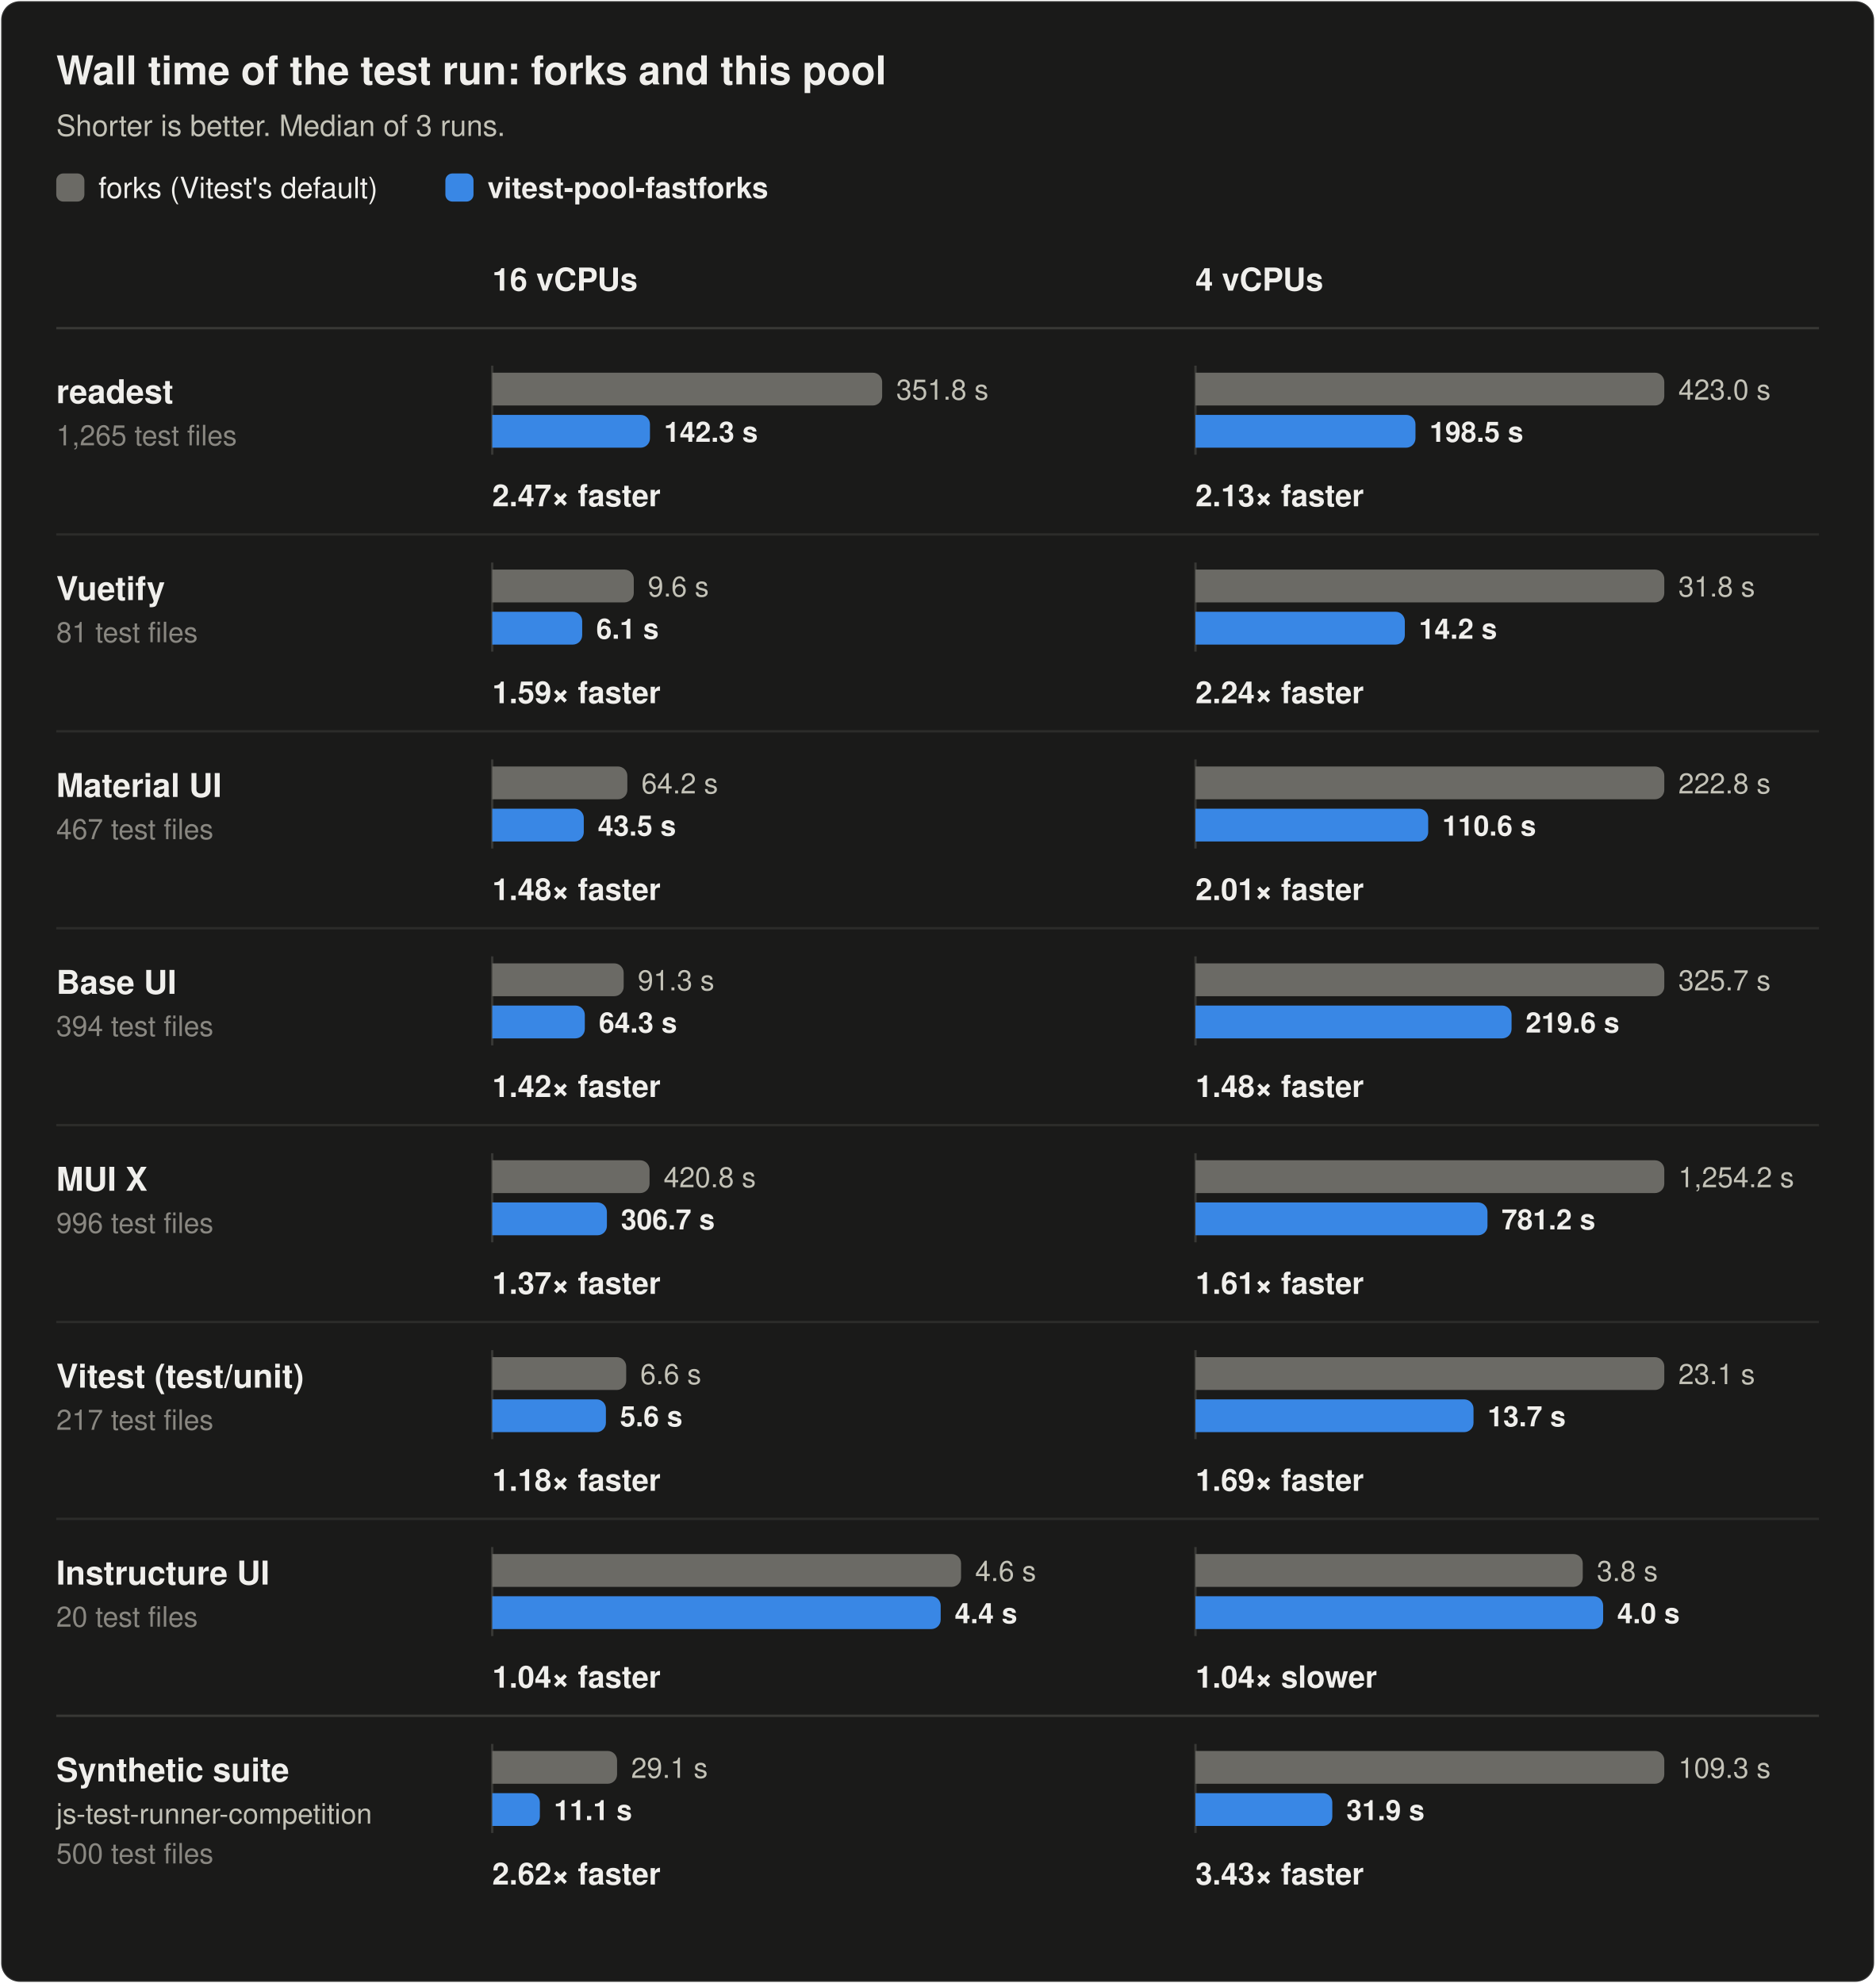
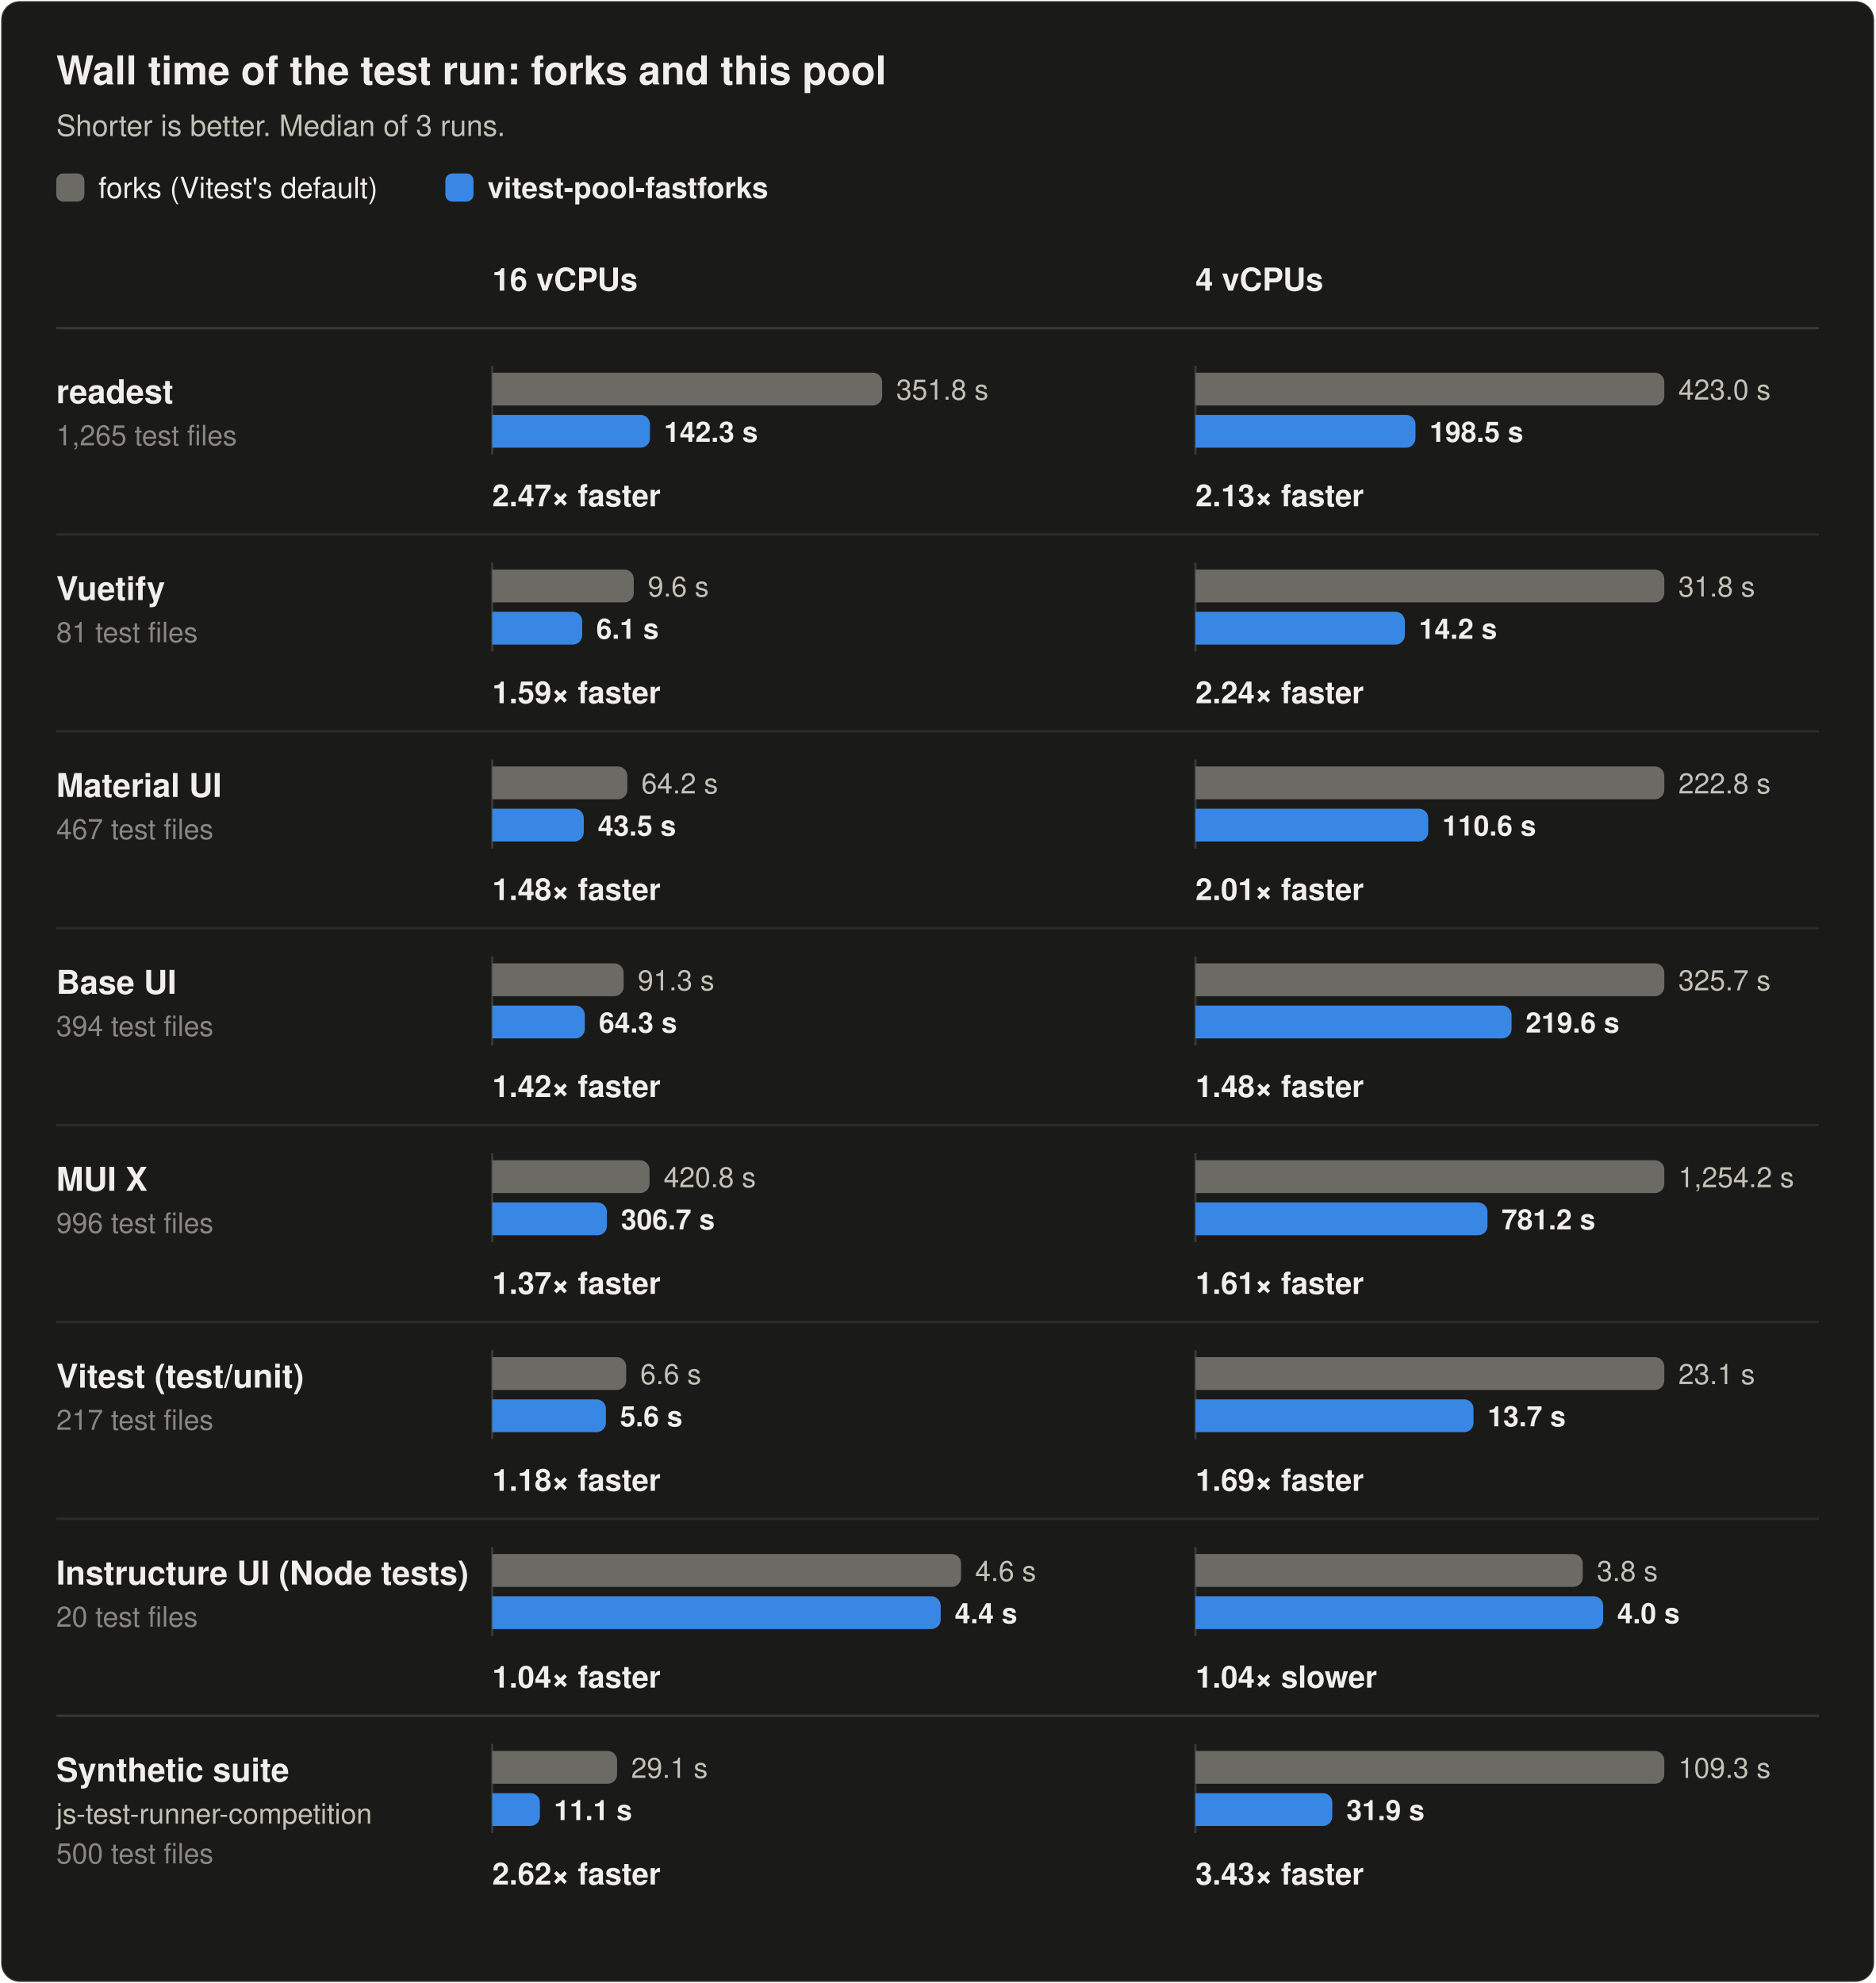
<svg xmlns="http://www.w3.org/2000/svg" width="800" height="846" viewBox="0 0 800 846" role="img" font-family="system-ui, -apple-system, &quot;Segoe UI&quot;, Helvetica, Arial, sans-serif">
  <rect x="0.5" y="0.5" width="799" height="845" rx="8" fill="#1a1a19" stroke="rgba(255,255,255,0.10)" />
  <text x="24" y="36" font-size="17" font-weight="600" fill="#f0efec" text-anchor="start">Wall time of the test run: forks and this pool</text>
  <text x="24" y="58" font-size="12.5" font-weight="400" fill="#c3c2b7" text-anchor="start">Shorter is better. Median of 3 runs.</text>
  <rect x="24" y="74" width="12" height="12" rx="3" fill="#6b6a65" />
  <text x="42" y="84.5" font-size="12.5" font-weight="400" fill="#f0efec" text-anchor="start">forks (Vitest's default)</text>
  <rect x="190" y="74" width="12" height="12" rx="3" fill="#3987e5" />
  <text x="208" y="84.5" font-size="12.5" font-weight="600" fill="#f0efec" text-anchor="start">vitest-pool-fastforks</text>
  <text x="210" y="124" font-size="13.5" font-weight="600" fill="#f0efec" text-anchor="start">16 vCPUs</text>
  <text x="510" y="124" font-size="13.5" font-weight="600" fill="#f0efec" text-anchor="start">4 vCPUs</text>
  <line x1="24" x2="776" y1="140" y2="140" stroke="#383835" />
  <text x="24" y="172" font-size="14" font-weight="600" fill="#f0efec" text-anchor="start">readest</text>
  <text x="24" y="190" font-size="12" font-weight="400" fill="#898781" text-anchor="start">1,265 test files</text>
  <line x1="210" x2="210" y1="156" y2="194" stroke="#383835" />
  <path fill="#6b6a65" d="M210 159H372.336A4 4 0 0 1 376.336 163V169A4 4 0 0 1 372.336 173H210Z" />
  <text x="382.336" y="170.5" font-size="12" font-weight="400" fill="#c3c2b7" text-anchor="start">351.8 s</text>
  <path fill="#3987e5" d="M210 177H273.281A4 4 0 0 1 277.281 181V187A4 4 0 0 1 273.281 191H210Z" />
  <text x="283.281" y="188.5" font-size="12" font-weight="600" fill="#f0efec" text-anchor="start">142.3 s</text>
  <text x="210" y="216" font-size="13" font-weight="600" fill="#f0efec" text-anchor="start">2.47× faster</text>
  <line x1="510" x2="510" y1="156" y2="194" stroke="#383835" />
  <path fill="#6b6a65" d="M510 159H706A4 4 0 0 1 710 163V169A4 4 0 0 1 706 173H510Z" />
  <text x="716" y="170.5" font-size="12" font-weight="400" fill="#c3c2b7" text-anchor="start">423.0 s</text>
  <path fill="#3987e5" d="M510 177H599.853A4 4 0 0 1 603.853 181V187A4 4 0 0 1 599.853 191H510Z" />
  <text x="609.853" y="188.5" font-size="12" font-weight="600" fill="#f0efec" text-anchor="start">198.5 s</text>
  <text x="510" y="216" font-size="13" font-weight="600" fill="#f0efec" text-anchor="start">2.13× faster</text>
  <line x1="24" x2="776" y1="228" y2="228" stroke="#2c2c2a" />
  <text x="24" y="256" font-size="14" font-weight="600" fill="#f0efec" text-anchor="start">Vuetify</text>
  <text x="24" y="274" font-size="12" font-weight="400" fill="#898781" text-anchor="start">81 test files</text>
  <line x1="210" x2="210" y1="240" y2="278" stroke="#383835" />
  <path fill="#6b6a65" d="M210 243H266.377A4 4 0 0 1 270.377 247V253A4 4 0 0 1 266.377 257H210Z" />
  <text x="276.377" y="254.5" font-size="12" font-weight="400" fill="#c3c2b7" text-anchor="start">9.6 s</text>
  <path fill="#3987e5" d="M210 261H244.365A4 4 0 0 1 248.365 265V271A4 4 0 0 1 244.365 275H210Z" />
  <text x="254.365" y="272.5" font-size="12" font-weight="600" fill="#f0efec" text-anchor="start">6.1 s</text>
  <text x="210" y="300" font-size="13" font-weight="600" fill="#f0efec" text-anchor="start">1.59× faster</text>
  <line x1="510" x2="510" y1="240" y2="278" stroke="#383835" />
  <path fill="#6b6a65" d="M510 243H706A4 4 0 0 1 710 247V253A4 4 0 0 1 706 257H510Z" />
  <text x="716" y="254.5" font-size="12" font-weight="400" fill="#c3c2b7" text-anchor="start">31.8 s</text>
  <path fill="#3987e5" d="M510 261H595.308A4 4 0 0 1 599.308 265V271A4 4 0 0 1 595.308 275H510Z" />
  <text x="605.308" y="272.5" font-size="12" font-weight="600" fill="#f0efec" text-anchor="start">14.2 s</text>
  <text x="510" y="300" font-size="13" font-weight="600" fill="#f0efec" text-anchor="start">2.24× faster</text>
  <line x1="24" x2="776" y1="312" y2="312" stroke="#2c2c2a" />
  <text x="24" y="340" font-size="14" font-weight="600" fill="#f0efec" text-anchor="start">Material UI</text>
  <text x="24" y="358" font-size="12" font-weight="400" fill="#898781" text-anchor="start">467 test files</text>
  <line x1="210" x2="210" y1="324" y2="362" stroke="#383835" />
  <path fill="#6b6a65" d="M210 327H263.63A4 4 0 0 1 267.63 331V337A4 4 0 0 1 263.63 341H210Z" />
  <text x="273.63" y="338.5" font-size="12" font-weight="400" fill="#c3c2b7" text-anchor="start">64.2 s</text>
  <path fill="#3987e5" d="M210 345H245.048A4 4 0 0 1 249.048 349V355A4 4 0 0 1 245.048 359H210Z" />
  <text x="255.048" y="356.5" font-size="12" font-weight="600" fill="#f0efec" text-anchor="start">43.5 s</text>
  <text x="210" y="384" font-size="13" font-weight="600" fill="#f0efec" text-anchor="start">1.48× faster</text>
  <line x1="510" x2="510" y1="324" y2="362" stroke="#383835" />
  <path fill="#6b6a65" d="M510 327H706A4 4 0 0 1 710 331V337A4 4 0 0 1 706 341H510Z" />
  <text x="716" y="338.5" font-size="12" font-weight="400" fill="#c3c2b7" text-anchor="start">222.8 s</text>
  <path fill="#3987e5" d="M510 345H605.282A4 4 0 0 1 609.282 349V355A4 4 0 0 1 605.282 359H510Z" />
  <text x="615.282" y="356.5" font-size="12" font-weight="600" fill="#f0efec" text-anchor="start">110.6 s</text>
  <text x="510" y="384" font-size="13" font-weight="600" fill="#f0efec" text-anchor="start">2.01× faster</text>
  <line x1="24" x2="776" y1="396" y2="396" stroke="#2c2c2a" />
  <text x="24" y="424" font-size="14" font-weight="600" fill="#f0efec" text-anchor="start">Base UI</text>
  <text x="24" y="442" font-size="12" font-weight="400" fill="#898781" text-anchor="start">394 test files</text>
  <line x1="210" x2="210" y1="408" y2="446" stroke="#383835" />
  <path fill="#6b6a65" d="M210 411H262.064A4 4 0 0 1 266.064 415V421A4 4 0 0 1 262.064 425H210Z" />
  <text x="272.064" y="422.5" font-size="12" font-weight="400" fill="#c3c2b7" text-anchor="start">91.3 s</text>
  <path fill="#3987e5" d="M210 429H245.484A4 4 0 0 1 249.484 433V439A4 4 0 0 1 245.484 443H210Z" />
  <text x="255.484" y="440.5" font-size="12" font-weight="600" fill="#f0efec" text-anchor="start">64.3 s</text>
  <text x="210" y="468" font-size="13" font-weight="600" fill="#f0efec" text-anchor="start">1.42× faster</text>
  <line x1="510" x2="510" y1="408" y2="446" stroke="#383835" />
  <path fill="#6b6a65" d="M510 411H706A4 4 0 0 1 710 415V421A4 4 0 0 1 706 425H510Z" />
  <text x="716" y="422.5" font-size="12" font-weight="400" fill="#c3c2b7" text-anchor="start">325.7 s</text>
  <path fill="#3987e5" d="M510 429H640.848A4 4 0 0 1 644.848 433V439A4 4 0 0 1 640.848 443H510Z" />
  <text x="650.848" y="440.5" font-size="12" font-weight="600" fill="#f0efec" text-anchor="start">219.6 s</text>
  <text x="510" y="468" font-size="13" font-weight="600" fill="#f0efec" text-anchor="start">1.48× faster</text>
  <line x1="24" x2="776" y1="480" y2="480" stroke="#2c2c2a" />
  <text x="24" y="508" font-size="14" font-weight="600" fill="#f0efec" text-anchor="start">MUI X</text>
  <text x="24" y="526" font-size="12" font-weight="400" fill="#898781" text-anchor="start">996 test files</text>
  <line x1="210" x2="210" y1="492" y2="530" stroke="#383835" />
  <path fill="#6b6a65" d="M210 495H273.103A4 4 0 0 1 277.103 499V505A4 4 0 0 1 273.103 509H210Z" />
  <text x="283.103" y="506.5" font-size="12" font-weight="400" fill="#c3c2b7" text-anchor="start">420.8 s</text>
  <path fill="#3987e5" d="M210 513H254.908A4 4 0 0 1 258.908 517V523A4 4 0 0 1 254.908 527H210Z" />
  <text x="264.908" y="524.5" font-size="12" font-weight="600" fill="#f0efec" text-anchor="start">306.7 s</text>
  <text x="210" y="552" font-size="13" font-weight="600" fill="#f0efec" text-anchor="start">1.37× faster</text>
  <line x1="510" x2="510" y1="492" y2="530" stroke="#383835" />
  <path fill="#6b6a65" d="M510 495H706A4 4 0 0 1 710 499V505A4 4 0 0 1 706 509H510Z" />
  <text x="716" y="506.5" font-size="12" font-weight="400" fill="#c3c2b7" text-anchor="start">1,254.2 s</text>
  <path fill="#3987e5" d="M510 513H630.573A4 4 0 0 1 634.573 517V523A4 4 0 0 1 630.573 527H510Z" />
  <text x="640.573" y="524.5" font-size="12" font-weight="600" fill="#f0efec" text-anchor="start">781.2 s</text>
  <text x="510" y="552" font-size="13" font-weight="600" fill="#f0efec" text-anchor="start">1.61× faster</text>
  <line x1="24" x2="776" y1="564" y2="564" stroke="#2c2c2a" />
  <text x="24" y="592" font-size="14" font-weight="600" fill="#f0efec" text-anchor="start">Vitest (test/unit)</text>
  <text x="24" y="610" font-size="12" font-weight="400" fill="#898781" text-anchor="start">217 test files</text>
  <line x1="210" x2="210" y1="576" y2="614" stroke="#383835" />
  <path fill="#6b6a65" d="M210 579H263.143A4 4 0 0 1 267.143 583V589A4 4 0 0 1 263.143 593H210Z" />
  <text x="273.143" y="590.5" font-size="12" font-weight="400" fill="#c3c2b7" text-anchor="start">6.6 s</text>
  <path fill="#3987e5" d="M210 597H254.485A4 4 0 0 1 258.485 601V607A4 4 0 0 1 254.485 611H210Z" />
  <text x="264.485" y="608.5" font-size="12" font-weight="600" fill="#f0efec" text-anchor="start">5.6 s</text>
  <text x="210" y="636" font-size="13" font-weight="600" fill="#f0efec" text-anchor="start">1.18× faster</text>
  <line x1="510" x2="510" y1="576" y2="614" stroke="#383835" />
  <path fill="#6b6a65" d="M510 579H706A4 4 0 0 1 710 583V589A4 4 0 0 1 706 593H510Z" />
  <text x="716" y="590.5" font-size="12" font-weight="400" fill="#c3c2b7" text-anchor="start">23.1 s</text>
  <path fill="#3987e5" d="M510 597H624.615A4 4 0 0 1 628.615 601V607A4 4 0 0 1 624.615 611H510Z" />
  <text x="634.615" y="608.5" font-size="12" font-weight="600" fill="#f0efec" text-anchor="start">13.7 s</text>
  <text x="510" y="636" font-size="13" font-weight="600" fill="#f0efec" text-anchor="start">1.69× faster</text>
  <line x1="24" x2="776" y1="648" y2="648" stroke="#2c2c2a" />
-   <text x="24" y="676" font-size="14" font-weight="600" fill="#f0efec" text-anchor="start">Instructure UI</text>
+   <text x="24" y="676" font-size="14" font-weight="600" fill="#f0efec" text-anchor="start">Instructure UI (Node tests)</text>
  <text x="24" y="694" font-size="12" font-weight="400" fill="#898781" text-anchor="start">20 test files</text>
  <line x1="210" x2="210" y1="660" y2="698" stroke="#383835" />
  <path fill="#6b6a65" d="M210 663H406A4 4 0 0 1 410 667V673A4 4 0 0 1 406 677H210Z" />
  <text x="416" y="674.5" font-size="12" font-weight="400" fill="#c3c2b7" text-anchor="start">4.6 s</text>
  <path fill="#3987e5" d="M210 681H397.304A4 4 0 0 1 401.304 685V691A4 4 0 0 1 397.304 695H210Z" />
  <text x="407.304" y="692.5" font-size="12" font-weight="600" fill="#f0efec" text-anchor="start">4.4 s</text>
  <text x="210" y="720" font-size="13" font-weight="600" fill="#f0efec" text-anchor="start">1.04× faster</text>
  <line x1="510" x2="510" y1="660" y2="698" stroke="#383835" />
  <path fill="#6b6a65" d="M510 663H671.217A4 4 0 0 1 675.217 667V673A4 4 0 0 1 671.217 677H510Z" />
  <text x="681.217" y="674.5" font-size="12" font-weight="400" fill="#c3c2b7" text-anchor="start">3.8 s</text>
  <path fill="#3987e5" d="M510 681H679.913A4 4 0 0 1 683.913 685V691A4 4 0 0 1 679.913 695H510Z" />
  <text x="689.913" y="692.5" font-size="12" font-weight="600" fill="#f0efec" text-anchor="start">4.0 s</text>
  <text x="510" y="720" font-size="13" font-weight="600" fill="#f0efec" text-anchor="start">1.04× slower</text>
  <line x1="24" x2="776" y1="732" y2="732" stroke="#383835" />
  <text x="24" y="760" font-size="14" font-weight="600" fill="#f0efec" text-anchor="start">Synthetic suite</text>
  <text x="24" y="778" font-size="12" font-weight="400" fill="#c3c2b7" text-anchor="start">js-test-runner-competition</text>
  <text x="24" y="795" font-size="12" font-weight="400" fill="#898781" text-anchor="start">500 test files</text>
  <line x1="210" x2="210" y1="744" y2="782" stroke="#383835" />
  <path fill="#6b6a65" d="M210 747H259.248A4 4 0 0 1 263.248 751V757A4 4 0 0 1 259.248 761H210Z" />
  <text x="269.248" y="758.5" font-size="12" font-weight="400" fill="#c3c2b7" text-anchor="start">29.1 s</text>
  <path fill="#3987e5" d="M210 765H226.311A4 4 0 0 1 230.311 769V775A4 4 0 0 1 226.311 779H210Z" />
  <text x="236.311" y="776.5" font-size="12" font-weight="600" fill="#f0efec" text-anchor="start">11.1 s</text>
  <text x="210" y="804" font-size="13" font-weight="600" fill="#f0efec" text-anchor="start">2.62× faster</text>
  <line x1="510" x2="510" y1="744" y2="782" stroke="#383835" />
  <path fill="#6b6a65" d="M510 747H706A4 4 0 0 1 710 751V757A4 4 0 0 1 706 761H510Z" />
  <text x="716" y="758.5" font-size="12" font-weight="400" fill="#c3c2b7" text-anchor="start">109.3 s</text>
  <path fill="#3987e5" d="M510 765H564.371A4 4 0 0 1 568.371 769V775A4 4 0 0 1 564.371 779H510Z" />
  <text x="574.371" y="776.5" font-size="12" font-weight="600" fill="#f0efec" text-anchor="start">31.9 s</text>
  <text x="510" y="804" font-size="13" font-weight="600" fill="#f0efec" text-anchor="start">3.43× faster</text>
</svg>
